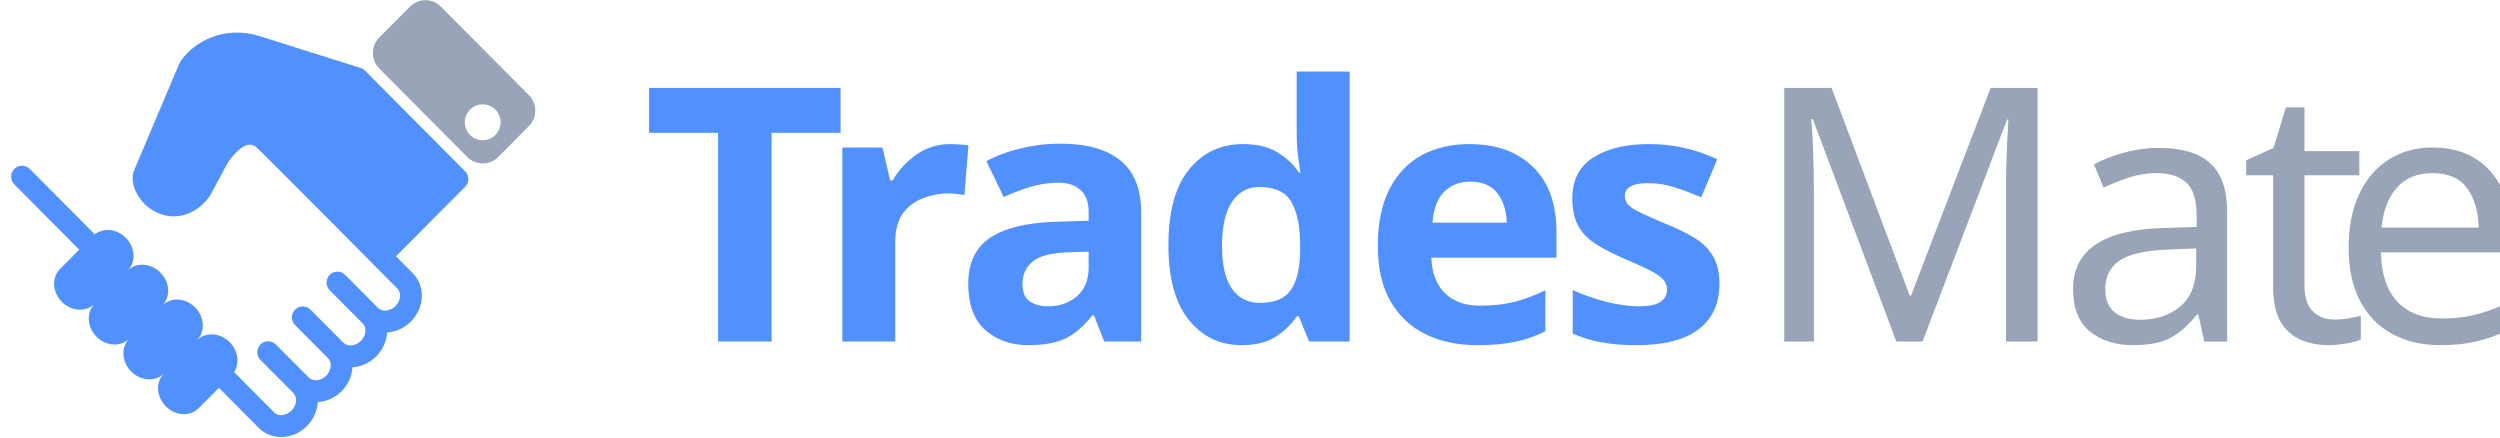
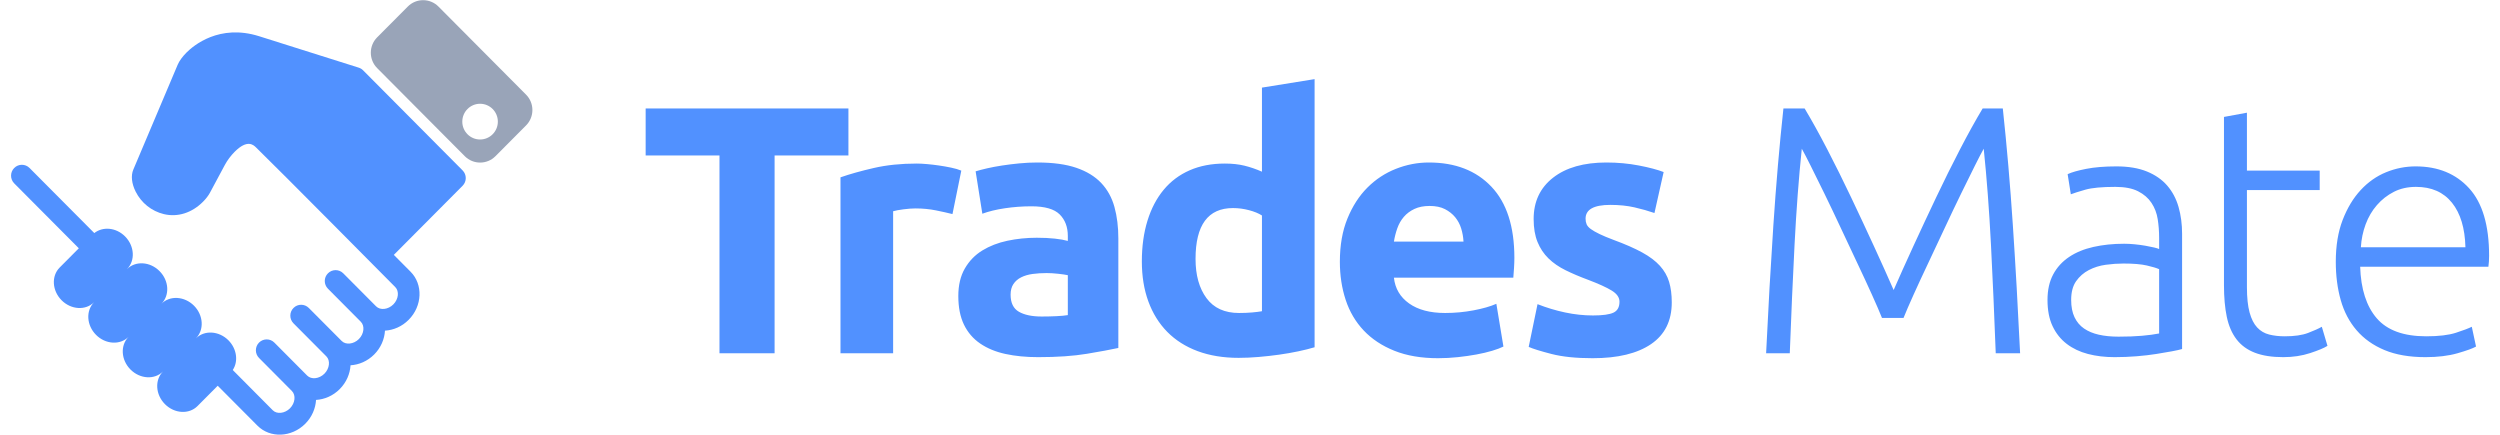
- <svg xmlns="http://www.w3.org/2000/svg" width="183px" height="32px" viewBox="0 0 183 32" version="1.1">
+ <svg xmlns="http://www.w3.org/2000/svg" width="184px" height="32px" viewBox="0 0 184 32" version="1.1">
  <defs />
  <g id="Page-1" stroke="none" stroke-width="1" fill="none" fill-rule="evenodd">
-     <g id="TradeMate-Clients" transform="translate(-141, -20)">
-       <g id="Group-4" transform="translate(141, 20)">
-         <text id="Trades-Mate" font-family="Ubuntu-Bold, Ubuntu" font-size="26" font-weight="bold" line-spacing="29" letter-spacing="-1.13">
-           <tspan x="47" y="25" fill="#5191FF">Trades </tspan>
-           <tspan x="128.088" y="25" font-family="Ubuntu-Light, Ubuntu" font-weight="300" fill="#99A4B8">Mat</tspan>
-           <tspan x="170.484" y="25" font-family="Ubuntu-Light, Ubuntu" font-weight="300" fill="#99A4B8">e</tspan>
-         </text>
+     <g id="workitems" transform="translate(-141, -20)">
+       <g id="logoTM" transform="translate(141, 20)">
+         <path d="M62.444,7.982 L62.444,11.44 L57.01,11.44 L57.01,26 L52.954,26 L52.954,11.44 L47.52,11.44 L47.52,7.982 L62.444,7.982 Z M70.102,15.756 C69.755,15.669 69.348,15.578 68.88,15.483 C68.412,15.388 67.909,15.34 67.372,15.34 C67.129,15.34 66.839,15.362 66.501,15.405 C66.163,15.448 65.907,15.496 65.734,15.548 L65.734,26 L61.86,26 L61.86,13.052 C62.553,12.809 63.372,12.58 64.317,12.363 C65.262,12.146 66.315,12.038 67.476,12.038 C67.684,12.038 67.935,12.051 68.23,12.077 C68.525,12.103 68.819,12.138 69.114,12.181 C69.409,12.224 69.703,12.276 69.998,12.337 C70.293,12.398 70.544,12.471 70.752,12.558 L70.102,15.756 Z M76.668,23.296 C77.049,23.296 77.413,23.287 77.76,23.27 C78.107,23.253 78.384,23.227 78.592,23.192 L78.592,20.254 C78.436,20.219 78.202,20.185 77.89,20.15 C77.578,20.115 77.292,20.098 77.032,20.098 C76.668,20.098 76.326,20.12 76.005,20.163 C75.684,20.206 75.403,20.289 75.16,20.41 C74.917,20.531 74.727,20.696 74.588,20.904 C74.449,21.112 74.38,21.372 74.38,21.684 C74.38,22.291 74.584,22.711 74.991,22.945 C75.398,23.179 75.957,23.296 76.668,23.296 Z M76.356,11.96 C77.5,11.96 78.453,12.09 79.216,12.35 C79.979,12.61 80.59,12.983 81.049,13.468 C81.508,13.953 81.833,14.543 82.024,15.236 C82.215,15.929 82.31,16.701 82.31,17.55 L82.31,25.61 C81.755,25.731 80.984,25.874 79.996,26.039 C79.008,26.204 77.812,26.286 76.408,26.286 C75.524,26.286 74.722,26.208 74.003,26.052 C73.284,25.896 72.664,25.64 72.144,25.285 C71.624,24.93 71.225,24.466 70.948,23.894 C70.671,23.322 70.532,22.62 70.532,21.788 C70.532,20.991 70.692,20.315 71.013,19.76 C71.334,19.205 71.763,18.763 72.3,18.434 C72.837,18.105 73.453,17.866 74.146,17.719 C74.839,17.572 75.559,17.498 76.304,17.498 C76.807,17.498 77.253,17.52 77.643,17.563 C78.033,17.606 78.349,17.663 78.592,17.732 L78.592,17.368 C78.592,16.709 78.393,16.181 77.994,15.782 C77.595,15.383 76.902,15.184 75.914,15.184 C75.255,15.184 74.605,15.232 73.964,15.327 C73.323,15.422 72.768,15.557 72.3,15.73 L71.806,12.61 C72.031,12.541 72.313,12.467 72.651,12.389 C72.989,12.311 73.357,12.242 73.756,12.181 C74.155,12.12 74.575,12.068 75.017,12.025 C75.459,11.982 75.905,11.96 76.356,11.96 Z M87.992,19.058 C87.992,20.254 88.261,21.216 88.798,21.944 C89.335,22.672 90.133,23.036 91.19,23.036 C91.537,23.036 91.857,23.023 92.152,22.997 C92.447,22.971 92.689,22.941 92.88,22.906 L92.88,15.86 C92.637,15.704 92.321,15.574 91.931,15.47 C91.541,15.366 91.147,15.314 90.748,15.314 C88.911,15.314 87.992,16.562 87.992,19.058 Z M96.754,25.558 C96.407,25.662 96.009,25.762 95.558,25.857 C95.107,25.952 94.635,26.035 94.141,26.104 C93.647,26.173 93.144,26.23 92.633,26.273 C92.122,26.316 91.632,26.338 91.164,26.338 C90.037,26.338 89.032,26.173 88.148,25.844 C87.264,25.515 86.519,25.042 85.912,24.427 C85.305,23.812 84.842,23.066 84.521,22.191 C84.2,21.316 84.04,20.332 84.04,19.24 C84.04,18.131 84.179,17.13 84.456,16.237 C84.733,15.344 85.132,14.586 85.652,13.962 C86.172,13.338 86.809,12.861 87.563,12.532 C88.317,12.203 89.179,12.038 90.15,12.038 C90.687,12.038 91.168,12.09 91.593,12.194 C92.018,12.298 92.447,12.445 92.88,12.636 L92.88,6.448 L96.754,5.824 L96.754,25.558 Z M98.614,19.266 C98.614,18.053 98.8,16.991 99.173,16.081 C99.546,15.171 100.035,14.413 100.642,13.806 C101.249,13.199 101.946,12.74 102.735,12.428 C103.524,12.116 104.334,11.96 105.166,11.96 C107.107,11.96 108.641,12.554 109.768,13.741 C110.895,14.928 111.458,16.675 111.458,18.98 C111.458,19.205 111.449,19.452 111.432,19.721 C111.415,19.99 111.397,20.228 111.38,20.436 L102.592,20.436 C102.679,21.233 103.051,21.866 103.71,22.334 C104.369,22.802 105.253,23.036 106.362,23.036 C107.073,23.036 107.77,22.971 108.455,22.841 C109.14,22.711 109.699,22.551 110.132,22.36 L110.652,25.506 C110.444,25.61 110.167,25.714 109.82,25.818 C109.473,25.922 109.088,26.013 108.663,26.091 C108.238,26.169 107.783,26.234 107.298,26.286 C106.813,26.338 106.327,26.364 105.842,26.364 C104.611,26.364 103.541,26.182 102.631,25.818 C101.721,25.454 100.967,24.956 100.369,24.323 C99.771,23.69 99.329,22.941 99.043,22.074 C98.757,21.207 98.614,20.271 98.614,19.266 Z M107.714,17.784 C107.697,17.455 107.64,17.134 107.545,16.822 C107.45,16.51 107.302,16.233 107.103,15.99 C106.904,15.747 106.652,15.548 106.349,15.392 C106.046,15.236 105.669,15.158 105.218,15.158 C104.785,15.158 104.412,15.232 104.1,15.379 C103.788,15.526 103.528,15.721 103.32,15.964 C103.112,16.207 102.952,16.488 102.839,16.809 C102.726,17.13 102.644,17.455 102.592,17.784 L107.714,17.784 Z M117.244,23.218 C117.955,23.218 118.457,23.149 118.752,23.01 C119.047,22.871 119.194,22.603 119.194,22.204 C119.194,21.892 119.003,21.619 118.622,21.385 C118.241,21.151 117.66,20.887 116.88,20.592 C116.273,20.367 115.723,20.133 115.229,19.89 C114.735,19.647 114.315,19.357 113.968,19.019 C113.621,18.681 113.353,18.278 113.162,17.81 C112.971,17.342 112.876,16.779 112.876,16.12 C112.876,14.837 113.353,13.823 114.306,13.078 C115.259,12.333 116.568,11.96 118.232,11.96 C119.064,11.96 119.861,12.034 120.624,12.181 C121.387,12.328 121.993,12.489 122.444,12.662 L121.768,15.678 C121.317,15.522 120.828,15.383 120.299,15.262 C119.77,15.141 119.177,15.08 118.518,15.08 C117.305,15.08 116.698,15.418 116.698,16.094 C116.698,16.25 116.724,16.389 116.776,16.51 C116.828,16.631 116.932,16.748 117.088,16.861 C117.244,16.974 117.456,17.095 117.725,17.225 C117.994,17.355 118.336,17.498 118.752,17.654 C119.601,17.966 120.303,18.274 120.858,18.577 C121.413,18.88 121.85,19.21 122.171,19.565 C122.492,19.92 122.717,20.315 122.847,20.748 C122.977,21.181 123.042,21.684 123.042,22.256 C123.042,23.608 122.535,24.631 121.521,25.324 C120.507,26.017 119.073,26.364 117.218,26.364 C116.005,26.364 114.995,26.26 114.189,26.052 C113.383,25.844 112.824,25.671 112.512,25.532 L113.162,22.386 C113.821,22.646 114.497,22.85 115.19,22.997 C115.883,23.144 116.568,23.218 117.244,23.218 Z M138.514,23.4 C138.341,22.967 138.094,22.395 137.773,21.684 C137.452,20.973 137.093,20.198 136.694,19.357 C136.295,18.516 135.888,17.65 135.472,16.757 C135.056,15.864 134.657,15.028 134.276,14.248 C133.895,13.468 133.557,12.783 133.262,12.194 C132.967,11.605 132.751,11.189 132.612,10.946 C132.387,13.113 132.209,15.466 132.079,18.005 C131.949,20.544 131.832,23.209 131.728,26 L129.986,26 C130.142,22.724 130.32,19.587 130.519,16.588 C130.718,13.589 130.965,10.721 131.26,7.982 L132.82,7.982 C133.34,8.849 133.895,9.85 134.484,10.985 C135.073,12.12 135.658,13.299 136.239,14.521 C136.82,15.743 137.383,16.948 137.929,18.135 C138.475,19.322 138.956,20.393 139.372,21.346 C139.788,20.393 140.269,19.322 140.815,18.135 C141.361,16.948 141.924,15.743 142.505,14.521 C143.086,13.299 143.671,12.12 144.26,10.985 C144.849,9.85 145.404,8.849 145.924,7.982 L147.406,7.982 C147.701,10.721 147.948,13.589 148.147,16.588 C148.346,19.587 148.524,22.724 148.68,26 L146.886,26 C146.782,23.209 146.665,20.544 146.535,18.005 C146.405,15.466 146.227,13.113 146.002,10.946 C145.863,11.189 145.647,11.605 145.352,12.194 C145.057,12.783 144.719,13.468 144.338,14.248 C143.957,15.028 143.558,15.864 143.142,16.757 C142.726,17.65 142.319,18.516 141.92,19.357 C141.521,20.198 141.162,20.973 140.841,21.684 C140.52,22.395 140.273,22.967 140.1,23.4 L138.514,23.4 Z M155.922,24.778 C156.581,24.778 157.157,24.756 157.651,24.713 C158.145,24.67 158.565,24.613 158.912,24.544 L158.912,19.812 C158.721,19.725 158.418,19.634 158.002,19.539 C157.586,19.444 157.014,19.396 156.286,19.396 C155.87,19.396 155.437,19.426 154.986,19.487 C154.535,19.548 154.119,19.678 153.738,19.877 C153.357,20.076 153.045,20.349 152.802,20.696 C152.559,21.043 152.438,21.502 152.438,22.074 C152.438,22.577 152.52,23.001 152.685,23.348 C152.85,23.695 153.084,23.972 153.387,24.18 C153.69,24.388 154.054,24.54 154.479,24.635 C154.904,24.73 155.385,24.778 155.922,24.778 Z M155.766,12.246 C156.65,12.246 157.4,12.372 158.015,12.623 C158.63,12.874 159.129,13.221 159.51,13.663 C159.891,14.105 160.169,14.629 160.342,15.236 C160.515,15.843 160.602,16.501 160.602,17.212 L160.602,25.688 C160.429,25.74 160.177,25.796 159.848,25.857 C159.519,25.918 159.137,25.983 158.704,26.052 C158.271,26.121 157.79,26.178 157.261,26.221 C156.732,26.264 156.191,26.286 155.636,26.286 C154.925,26.286 154.271,26.208 153.673,26.052 C153.075,25.896 152.555,25.649 152.113,25.311 C151.671,24.973 151.324,24.54 151.073,24.011 C150.822,23.482 150.696,22.837 150.696,22.074 C150.696,21.346 150.835,20.722 151.112,20.202 C151.389,19.682 151.779,19.253 152.282,18.915 C152.785,18.577 153.383,18.33 154.076,18.174 C154.769,18.018 155.523,17.94 156.338,17.94 C156.581,17.94 156.836,17.953 157.105,17.979 C157.374,18.005 157.634,18.04 157.885,18.083 C158.136,18.126 158.353,18.17 158.535,18.213 C158.717,18.256 158.843,18.295 158.912,18.33 L158.912,17.498 C158.912,17.03 158.877,16.575 158.808,16.133 C158.739,15.691 158.587,15.292 158.353,14.937 C158.119,14.582 157.79,14.296 157.365,14.079 C156.94,13.862 156.381,13.754 155.688,13.754 C154.7,13.754 153.963,13.823 153.478,13.962 C152.993,14.101 152.637,14.213 152.412,14.3 L152.178,12.818 C152.473,12.679 152.928,12.549 153.543,12.428 C154.158,12.307 154.899,12.246 155.766,12.246 Z M165.374,12.558 L170.73,12.558 L170.73,13.988 L165.374,13.988 L165.374,21.138 C165.374,21.901 165.439,22.52 165.569,22.997 C165.699,23.474 165.885,23.842 166.128,24.102 C166.371,24.362 166.665,24.535 167.012,24.622 C167.359,24.709 167.74,24.752 168.156,24.752 C168.867,24.752 169.439,24.67 169.872,24.505 C170.305,24.34 170.643,24.189 170.886,24.05 L171.302,25.454 C171.059,25.61 170.635,25.788 170.028,25.987 C169.421,26.186 168.763,26.286 168.052,26.286 C167.22,26.286 166.522,26.178 165.959,25.961 C165.396,25.744 164.945,25.415 164.607,24.973 C164.269,24.531 164.031,23.981 163.892,23.322 C163.753,22.663 163.684,21.883 163.684,20.982 L163.684,8.606 L165.374,8.294 L165.374,12.558 Z M171.914,19.266 C171.914,18.087 172.083,17.06 172.421,16.185 C172.759,15.31 173.201,14.577 173.747,13.988 C174.293,13.399 174.917,12.961 175.619,12.675 C176.321,12.389 177.045,12.246 177.79,12.246 C179.437,12.246 180.75,12.783 181.729,13.858 C182.708,14.933 183.198,16.588 183.198,18.824 C183.198,18.963 183.194,19.101 183.185,19.24 C183.176,19.379 183.163,19.509 183.146,19.63 L173.708,19.63 C173.76,21.277 174.167,22.542 174.93,23.426 C175.693,24.31 176.906,24.752 178.57,24.752 C179.489,24.752 180.217,24.665 180.754,24.492 C181.291,24.319 181.681,24.171 181.924,24.05 L182.236,25.506 C181.993,25.645 181.538,25.809 180.871,26 C180.204,26.191 179.419,26.286 178.518,26.286 C177.339,26.286 176.334,26.113 175.502,25.766 C174.67,25.419 173.985,24.934 173.448,24.31 C172.911,23.686 172.521,22.945 172.278,22.087 C172.035,21.229 171.914,20.289 171.914,19.266 Z M181.456,18.2 C181.421,16.796 181.092,15.704 180.468,14.924 C179.844,14.144 178.96,13.754 177.816,13.754 C177.209,13.754 176.668,13.875 176.191,14.118 C175.714,14.361 175.298,14.686 174.943,15.093 C174.588,15.5 174.31,15.973 174.111,16.51 C173.912,17.047 173.795,17.611 173.76,18.2 L181.456,18.2 Z" id="Trades-Mate" fill="#5191FF" />
        <g id="flaticon1521723453-svg" fill-rule="nonzero">
          <path d="M26.723,5.175 C26.633,5.083 26.52,5.017 26.398,4.978 L19.072,2.666 C16.142,1.741 14.236,3.354 13.722,3.872 C13.423,4.173 13.193,4.491 13.076,4.767 L9.812,12.483 C9.625,12.925 9.689,13.513 9.982,14.1 C10.402,14.937 11.158,15.541 12.061,15.759 C13.073,16.002 14.122,15.672 14.943,14.847 C15.158,14.631 15.34,14.393 15.448,14.192 L16.545,12.146 C16.726,11.807 16.988,11.456 17.264,11.179 C18.205,10.232 18.652,10.665 18.842,10.849 C20.484,12.441 29.091,21.129 29.091,21.129 C29.397,21.437 29.333,22.02 28.95,22.404 C28.568,22.787 27.987,22.853 27.682,22.547 L25.264,20.117 C24.952,19.803 24.449,19.803 24.137,20.117 C23.825,20.428 23.825,20.936 24.137,21.249 L26.555,23.68 C26.86,23.986 26.797,24.569 26.415,24.953 C26.033,25.337 25.451,25.401 25.147,25.095 L22.728,22.666 C22.416,22.352 21.912,22.352 21.602,22.666 C21.29,22.977 21.29,23.485 21.602,23.798 L24.02,26.229 C24.325,26.535 24.259,27.119 23.878,27.503 C23.496,27.886 22.916,27.952 22.61,27.644 L20.192,25.214 C19.882,24.902 19.376,24.902 19.065,25.214 C18.755,25.527 18.755,26.035 19.065,26.346 L21.483,28.777 C21.789,29.085 21.724,29.668 21.343,30.052 C20.959,30.436 20.379,30.501 20.074,30.194 L17.131,27.233 C17.551,26.598 17.437,25.676 16.813,25.047 C16.114,24.345 15.039,24.281 14.417,24.907 C15.039,24.281 14.978,23.202 14.278,22.499 C13.577,21.797 12.504,21.732 11.882,22.357 C12.504,21.732 12.442,20.654 11.74,19.952 C11.042,19.248 9.969,19.184 9.345,19.809 C9.969,19.184 9.904,18.105 9.205,17.401 C8.55,16.743 7.575,16.653 6.94,17.154 L2.174,12.363 C1.863,12.05 1.358,12.05 1.047,12.363 C0.736,12.675 0.736,13.183 1.047,13.497 L5.801,18.274 L4.391,19.691 C3.769,20.316 3.832,21.394 4.533,22.099 C5.232,22.801 6.304,22.866 6.927,22.24 C6.304,22.866 6.368,23.943 7.069,24.647 C7.767,25.349 8.841,25.415 9.464,24.789 C8.841,25.415 8.904,26.493 9.604,27.196 C10.304,27.9 11.377,27.964 11.999,27.339 C11.377,27.963 11.44,29.04 12.14,29.745 C12.84,30.448 13.912,30.512 14.536,29.886 L16.024,28.391 L18.948,31.328 C19.881,32.266 21.459,32.2 22.469,31.186 C22.962,30.691 23.224,30.059 23.261,29.434 C23.883,29.397 24.513,29.132 25.004,28.637 C25.497,28.142 25.762,27.51 25.799,26.885 C26.42,26.848 27.047,26.584 27.542,26.088 C28.034,25.593 28.298,24.962 28.334,24.336 C28.957,24.299 29.585,24.035 30.078,23.538 C31.087,22.524 31.149,20.935 30.219,19.999 L28.986,18.759 L34.047,13.673 C34.358,13.361 34.358,12.853 34.047,12.541 L26.723,5.175 Z" id="Shape" fill="#5191FF" />
          <path d="M38.718,6.965 L32.269,0.482 C31.647,-0.144 30.637,-0.144 30.014,0.482 L27.759,2.747 C27.137,3.372 27.137,4.387 27.759,5.013 L34.21,11.497 C34.833,12.122 35.842,12.122 36.464,11.497 L38.718,9.232 C39.34,8.606 39.34,7.591 38.718,6.965 Z M35.333,10.267 C34.611,10.267 34.025,9.679 34.025,8.953 C34.025,8.226 34.611,7.637 35.333,7.637 C36.056,7.637 36.642,8.226 36.642,8.953 C36.641,9.678 36.056,10.267 35.333,10.267 Z" id="Shape" fill="#99A4B8" />
        </g>
      </g>
    </g>
  </g>
</svg>
